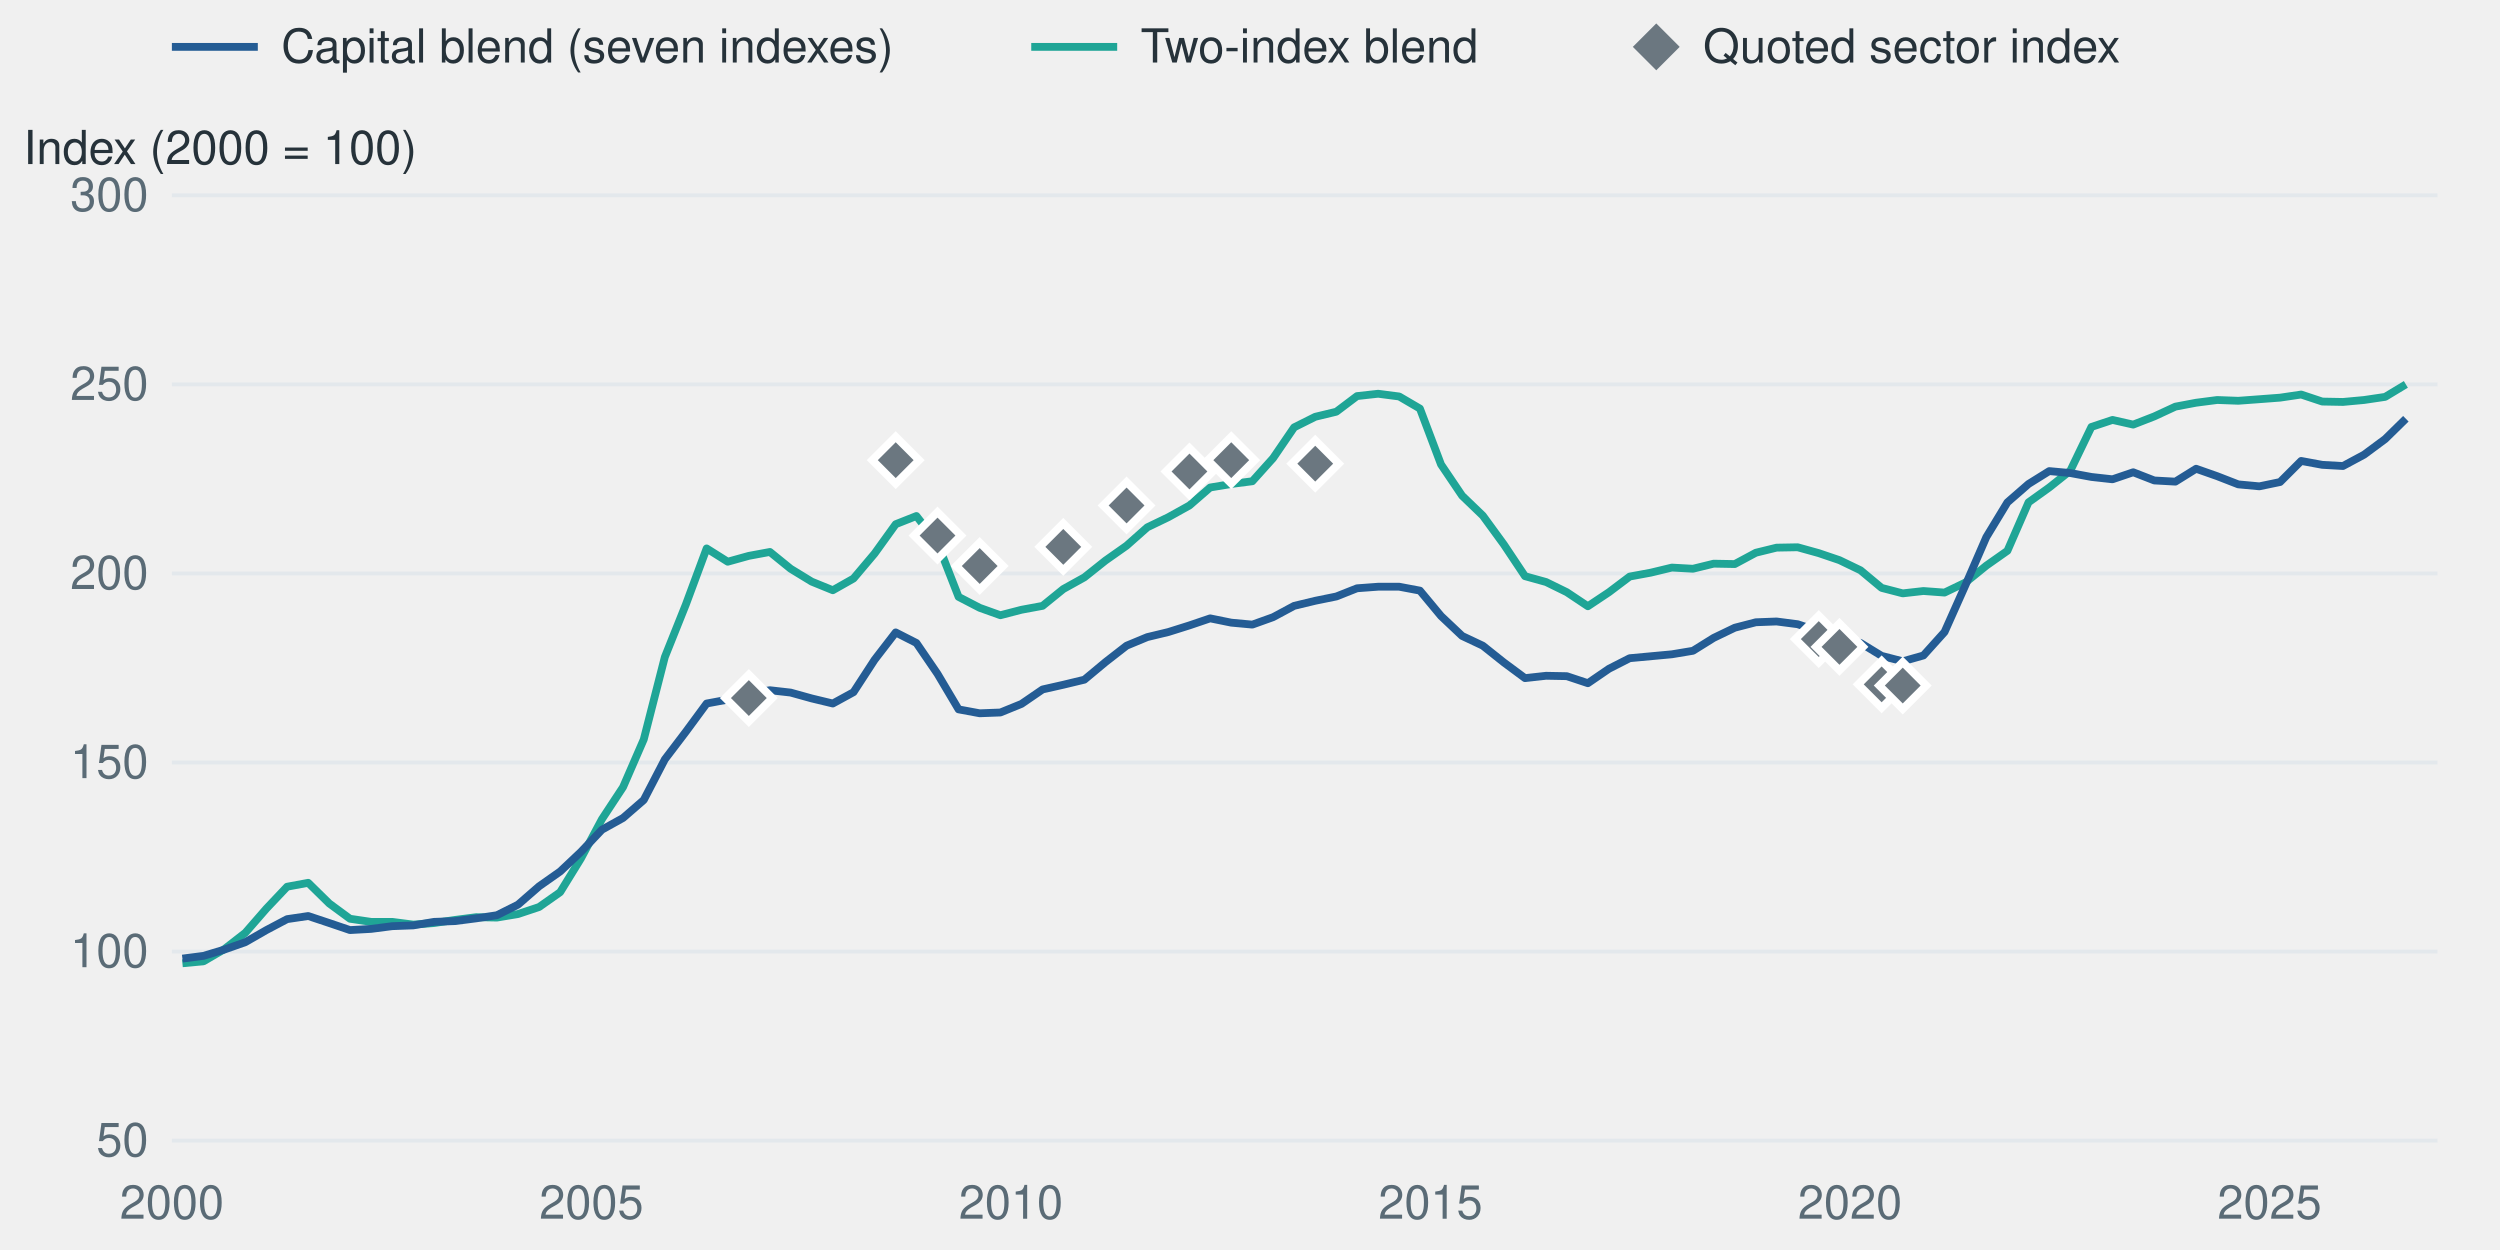
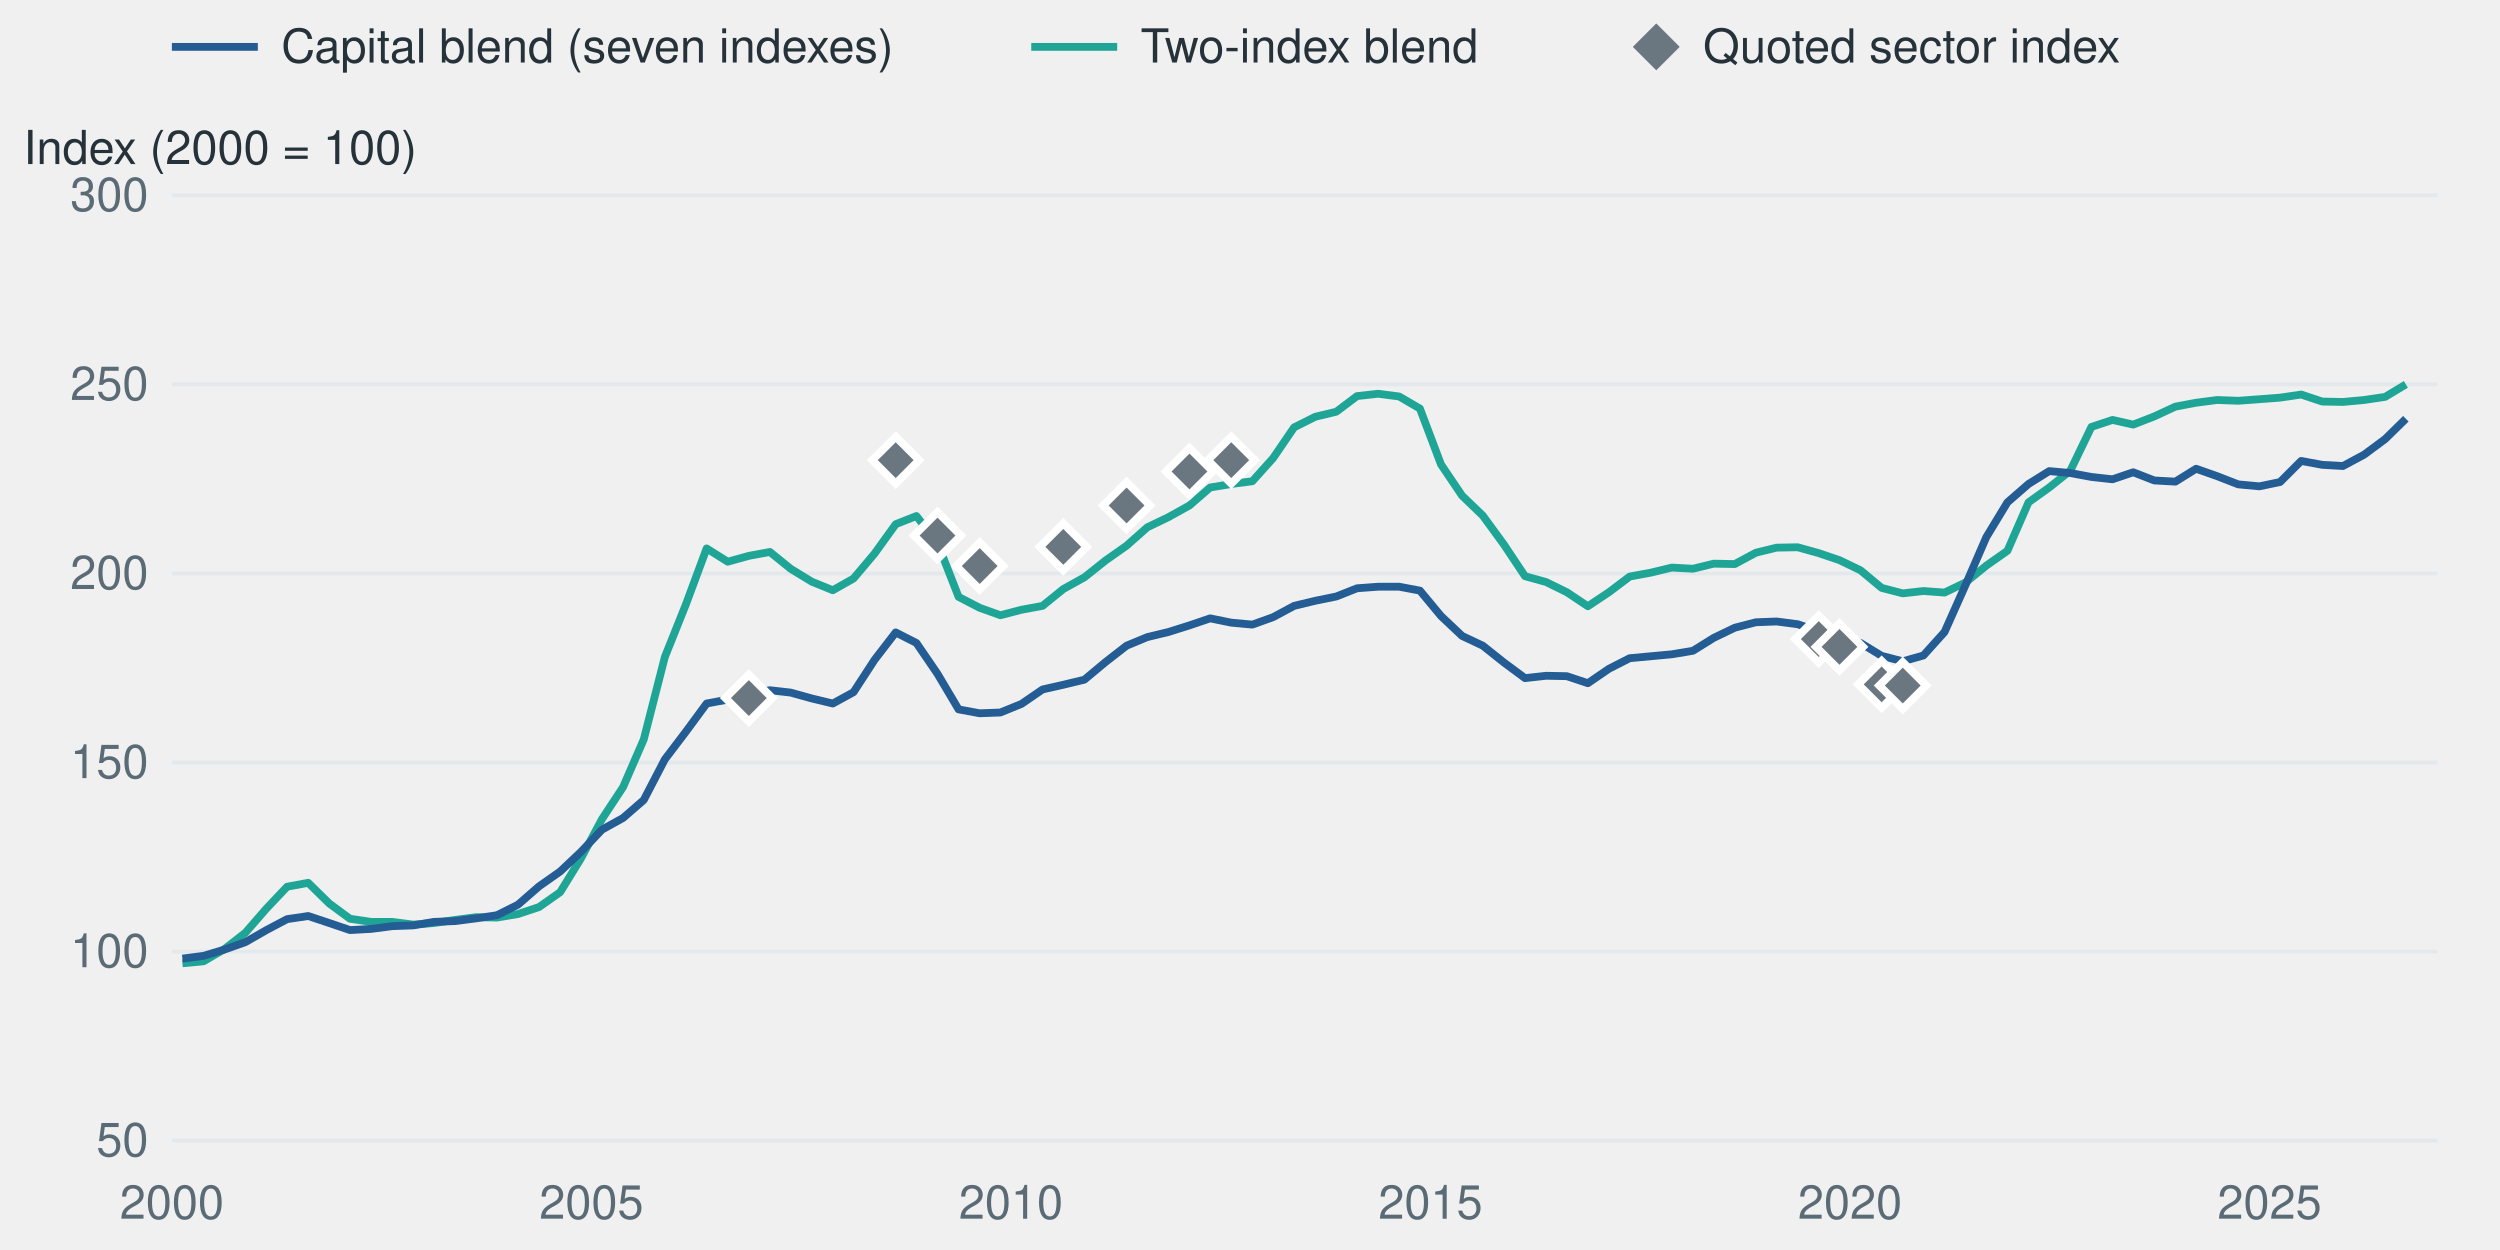
<svg xmlns="http://www.w3.org/2000/svg" viewBox="0 0 640 320" role="img" aria-labelledby="f3t" class="viz">
  <style>.s1{stroke:#245c94}.f1{fill:#245c94}.s2{stroke:#1fa596}.f2{fill:#1fa596}.ref{stroke:#6b7780}.fref{fill:#6b7780}.grid{stroke:#e3e8ec}.axis{stroke:#8a969e}.band{fill:#eef4f8}.ring{stroke:#ffffff}text{font:12px 'Segoe UI',Helvetica,Arial,sans-serif;fill:#26323a}.muted{fill:#5a6b76}</style>
  <text x="6" y="42">Index (2000 = 100)</text>
  <line class="grid" x1="44" x2="624" y1="292.0" y2="292.0" />
  <text class="muted" x="38" y="296.0" text-anchor="end">50</text>
  <line class="grid" x1="44" x2="624" y1="243.6" y2="243.6" />
  <text class="muted" x="38" y="247.6" text-anchor="end">100</text>
  <line class="grid" x1="44" x2="624" y1="195.2" y2="195.2" />
  <text class="muted" x="38" y="199.2" text-anchor="end">150</text>
  <line class="grid" x1="44" x2="624" y1="146.8" y2="146.8" />
  <text class="muted" x="38" y="150.8" text-anchor="end">200</text>
  <line class="grid" x1="44" x2="624" y1="98.4" y2="98.4" />
  <text class="muted" x="38" y="102.4" text-anchor="end">250</text>
  <line class="grid" x1="44" x2="624" y1="50.0" y2="50.0" />
  <text class="muted" x="38" y="54.0" text-anchor="end">300</text>
  <text class="muted" x="44.0" y="312" text-anchor="middle">2000</text>
  <text class="muted" x="151.4" y="312" text-anchor="middle">2005</text>
  <text class="muted" x="258.8" y="312" text-anchor="middle">2010</text>
  <text class="muted" x="366.2" y="312" text-anchor="middle">2015</text>
  <text class="muted" x="473.6" y="312" text-anchor="middle">2020</text>
  <text class="muted" x="581.0" y="312" text-anchor="middle">2025</text>
  <polyline class="s2" fill="none" stroke-width="2" stroke-linejoin="round" points="46.7,246.6 52.1,246.1 57.4,243.0 62.8,238.8 68.2,232.6 73.5,227.0 78.9,226.0 84.3,231.3 89.6,235.2 95.0,236.0 100.4,236.0 105.8,236.7 111.1,236.3 116.5,235.5 121.9,234.8 127.2,234.9 132.6,234.0 138.0,232.2 143.4,228.4 148.7,219.8 154.1,209.7 159.5,201.5 164.8,189.3 170.2,168.2 175.6,154.7 180.9,140.4 186.3,143.8 191.7,142.3 197.1,141.3 202.4,145.6 207.8,148.9 213.2,151.1 218.5,148.1 223.9,141.7 229.3,134.2 234.6,132.1 240.0,139.0 245.4,152.8 250.8,155.6 256.1,157.5 261.5,156.1 266.9,155.1 272.2,150.8 277.6,147.8 283.0,143.5 288.4,139.7 293.7,135.0 299.1,132.4 304.5,129.4 309.8,124.8 315.2,123.9 320.6,123.2 325.9,117.3 331.3,109.4 336.7,106.7 342.1,105.4 347.4,101.4 352.8,100.8 358.2,101.5 363.5,104.6 368.9,118.9 374.3,126.9 379.6,132.0 385.0,139.4 390.4,147.5 395.8,149.0 401.1,151.6 406.5,155.2 411.9,151.6 417.2,147.6 422.6,146.6 428.0,145.3 433.4,145.6 438.7,144.3 444.1,144.4 449.5,141.5 454.8,140.2 460.2,140.1 465.6,141.6 470.9,143.4 476.3,146.0 481.7,150.5 487.1,151.9 492.4,151.3 497.8,151.7 503.2,149.1 508.5,144.8 513.9,141.0 519.3,128.6 524.6,124.8 530.0,120.5 535.4,109.3 540.8,107.5 546.1,108.7 551.5,106.6 556.9,104.1 562.2,103.1 567.6,102.4 573.0,102.6 578.4,102.2 583.7,101.8 589.1,101.0 594.5,102.8 599.8,102.9 605.2,102.4 610.6,101.6 615.9,98.4" />
  <polyline class="s1" fill="none" stroke-width="2" stroke-linejoin="round" points="46.7,245.4 52.1,244.7 57.4,243.1 62.8,241.2 68.2,238.1 73.5,235.3 78.9,234.5 84.3,236.3 89.6,238.1 95.0,237.8 100.4,237.1 105.8,236.9 111.1,236.0 116.5,235.8 121.9,235.1 127.2,234.3 132.6,231.6 138.0,226.9 143.4,223.1 148.7,218.1 154.1,212.4 159.5,209.4 164.8,204.8 170.2,194.4 175.6,187.3 180.9,180.1 186.3,179.1 191.7,177.5 197.1,176.7 202.4,177.3 207.8,178.8 213.2,180.1 218.5,177.2 223.9,168.9 229.3,161.9 234.6,164.6 240.0,172.5 245.4,181.6 250.8,182.6 256.1,182.4 261.5,180.2 266.9,176.5 272.2,175.3 277.6,174.0 283.0,169.5 288.4,165.3 293.7,163.1 299.1,161.8 304.5,160.1 309.8,158.3 315.2,159.4 320.6,159.9 325.9,158.0 331.3,155.1 336.7,153.8 342.1,152.7 347.4,150.6 352.8,150.2 358.2,150.2 363.5,151.2 368.9,157.7 374.3,162.8 379.6,165.3 385.0,169.6 390.4,173.6 395.8,173.0 401.1,173.1 406.5,174.9 411.9,171.2 417.2,168.5 422.6,168.0 428.0,167.5 433.4,166.6 438.7,163.3 444.1,160.7 449.5,159.3 454.8,159.1 460.2,159.8 465.6,161.6 470.9,163.3 476.3,164.6 481.7,167.9 487.1,169.3 492.4,167.8 497.8,161.8 503.2,149.7 508.5,137.5 513.9,128.6 519.3,123.9 524.6,120.6 530.0,121.1 535.4,122.1 540.8,122.7 546.1,120.9 551.5,123.0 556.9,123.3 562.2,120.0 567.6,121.9 573.0,124.0 578.4,124.5 583.7,123.4 589.1,118.0 594.5,119.0 599.8,119.3 605.2,116.4 610.6,112.4 615.9,107.2" />
-   <g class="hit" tabindex="0" data-tip="2006 Q4: quoted index 167.0; capital blend 168.3; two-index blend 204.7. Source: Offshore Magazine, GLOBAL DATA">
+   <g class="hit" tabindex="0" data-tip="2006 Q4: quoted index 167.0; capital blend 168.3; two-index blend 204.7. Source: Offshore Magazine, GLOBAL DATA (1 Mar 2007)">
    <circle cx="191.7" cy="178.7" r="12" fill="transparent" />
    <path class="fref ring" stroke-width="2" d="M191.7 172.7 L197.7 178.7 L191.7 184.7 L185.7 178.7 Z" />
  </g>
-   <g class="hit" tabindex="0" data-tip="2008 Q3: quoted index 230.0; capital blend 184.4; two-index blend 213.0. Source: IHS CERA press release">
+   <g class="hit" tabindex="0" data-tip="2008 Q3: quoted index 230.0; capital blend 184.4; two-index blend 213.0. Source: IHS CERA press release (11 Dec 2008)">
    <circle cx="229.3" cy="117.8" r="12" fill="transparent" />
    <path class="fref ring" stroke-width="2" d="M229.3 111.8 L235.3 117.8 L229.3 123.8 L223.3 117.8 Z" />
  </g>
  <g class="hit" tabindex="0" data-tip="2009 Q1: quoted index 210.0; capital blend 173.4; two-index blend 208.0. Source: Oil &amp; Gas Journal (22 Jun 2009)">
    <circle cx="240.0" cy="137.1" r="12" fill="transparent" />
    <path class="fref ring" stroke-width="2" d="M240.0 131.1 L246.0 137.1 L240.0 143.1 L234.0 137.1 Z" />
  </g>
  <g class="hit" tabindex="0" data-tip="2009 Q3: quoted index 202.0; capital blend 163.1; two-index blend 190.9. Source: Oil &amp; Gas Journal (8 Dec 2009)">
    <circle cx="250.8" cy="144.9" r="12" fill="transparent" />
    <path class="fref ring" stroke-width="2" d="M250.8 138.9 L256.8 144.9 L250.8 150.9 L244.8 144.9 Z" />
  </g>
-   <g class="hit" tabindex="0" data-tip="2010 Q3: quoted index 207.0; capital blend 170.6; two-index blend 195.9. Source: Oil &amp; Gas Journal">
+   <g class="hit" tabindex="0" data-tip="2010 Q3: quoted index 207.0; capital blend 170.6; two-index blend 195.9. Source: Oil &amp; Gas Journal (9 Dec 2010)">
    <circle cx="272.2" cy="140.0" r="12" fill="transparent" />
    <path class="fref ring" stroke-width="2" d="M272.2 134.0 L278.2 140.0 L272.2 146.0 L266.2 140.0 Z" />
  </g>
  <g class="hit" tabindex="0" data-tip="2011 Q2: quoted index 218.0; capital blend 180.8; two-index blend 207.3. Source: Offshore Magazine, 'Operating costs rise' (1 Aug 2011)">
    <circle cx="288.4" cy="129.4" r="12" fill="transparent" />
    <path class="fref ring" stroke-width="2" d="M288.4 123.4 L294.4 129.4 L288.4 135.4 L282.4 129.4 Z" />
  </g>
-   <g class="hit" tabindex="0" data-tip="2012 Q1: quoted index 227.0; capital blend 186.3; two-index blend 217.9. Source: Oil &amp; Gas Journal">
+   <g class="hit" tabindex="0" data-tip="2012 Q1: quoted index 227.0; capital blend 186.3; two-index blend 217.9. Source: Oil &amp; Gas Journal (2 Jul 2012)">
    <circle cx="304.5" cy="120.7" r="12" fill="transparent" />
    <path class="fref ring" stroke-width="2" d="M304.5 114.7 L310.5 120.7 L304.5 126.7 L298.5 120.7 Z" />
  </g>
  <g class="hit" tabindex="0" data-tip="2012 Q3: quoted index 230.0; capital blend 187.0; two-index blend 223.6. Source: Oil &amp; Gas Journal (4 Dec 2012)">
    <circle cx="315.2" cy="117.8" r="12" fill="transparent" />
    <path class="fref ring" stroke-width="2" d="M315.2 111.8 L321.2 117.8 L315.2 123.8 L309.2 117.8 Z" />
  </g>
-   <g class="hit" tabindex="0" data-tip="2013 Q3: quoted index 229.0; capital blend 192.8; two-index blend 241.4. Source: Oilfield Technology (11 Dec 2013)">
-     <circle cx="336.7" cy="118.7" r="12" fill="transparent" />
-     <path class="fref ring" stroke-width="2" d="M336.7 112.7 L342.7 118.7 L336.7 124.7 L330.7 118.7 Z" />
-   </g>
-   <g class="hit" tabindex="0" data-tip="2019 Q3: quoted index 182.6; capital blend 184.7; two-index blend 205.4. Source: Oil &amp; Gas Journal">
+   <g class="hit" tabindex="0" data-tip="2019 Q3: quoted index 182.6; capital blend 184.7; two-index blend 205.4. Source: Oil &amp; Gas Journal (2 Dec 2019)">
    <circle cx="465.6" cy="163.6" r="12" fill="transparent" />
    <path class="fref ring" stroke-width="2" d="M465.6 157.6 L471.6 163.6 L465.6 169.6 L459.6 163.6 Z" />
  </g>
-   <g class="hit" tabindex="0" data-tip="2019 Q4: quoted index 180.6; capital blend 183.0; two-index blend 203.5. Source: Oil &amp; Gas Journal">
+   <g class="hit" tabindex="0" data-tip="2019 Q4: quoted index 180.6; capital blend 183.0; two-index blend 203.5. Source: Oil &amp; Gas Journal (2 Mar 2020)">
    <circle cx="470.9" cy="165.6" r="12" fill="transparent" />
    <path class="fref ring" stroke-width="2" d="M470.9 159.6 L476.9 165.6 L470.9 171.6 L464.9 165.6 Z" />
  </g>
-   <g class="hit" tabindex="0" data-tip="2020 Q2: quoted index 170.7; capital blend 178.2; two-index blend 196.2. Source: Oil &amp; Gas Journal">
+   <g class="hit" tabindex="0" data-tip="2020 Q2: quoted index 170.7; capital blend 178.2; two-index blend 196.2. Source: Oil &amp; Gas Journal (7 Sep 2020)">
    <circle cx="481.7" cy="175.2" r="12" fill="transparent" />
    <path class="fref ring" stroke-width="2" d="M481.7 169.2 L487.7 175.2 L481.7 181.2 L475.7 175.2 Z" />
  </g>
-   <g class="hit" tabindex="0" data-tip="2020 Q3: quoted index 170.3; capital blend 176.8; two-index blend 194.7. Source: Oil &amp; Gas Journal">
+   <g class="hit" tabindex="0" data-tip="2020 Q3: quoted index 170.3; capital blend 176.8; two-index blend 194.7. Source: Oil &amp; Gas Journal (7 Dec 2020)">
    <circle cx="487.1" cy="175.5" r="12" fill="transparent" />
    <path class="fref ring" stroke-width="2" d="M487.1 169.5 L493.1 175.5 L487.1 181.5 L481.1 175.5 Z" />
  </g>
  <g class="lg">
    <line class="s1" x1="44" x2="66" y1="12" y2="12" stroke-width="2" />
    <text x="72" y="16">Capital blend (seven indexes)</text>
    <line class="s2" x1="264" x2="286" y1="12" y2="12" stroke-width="2" />
    <text x="292" y="16">Two-index blend</text>
    <path class="fref" d="M424 6 L430 12 L424 18 L418 12 Z" />
    <text x="436" y="16">Quoted sector index</text>
  </g>
</svg>
